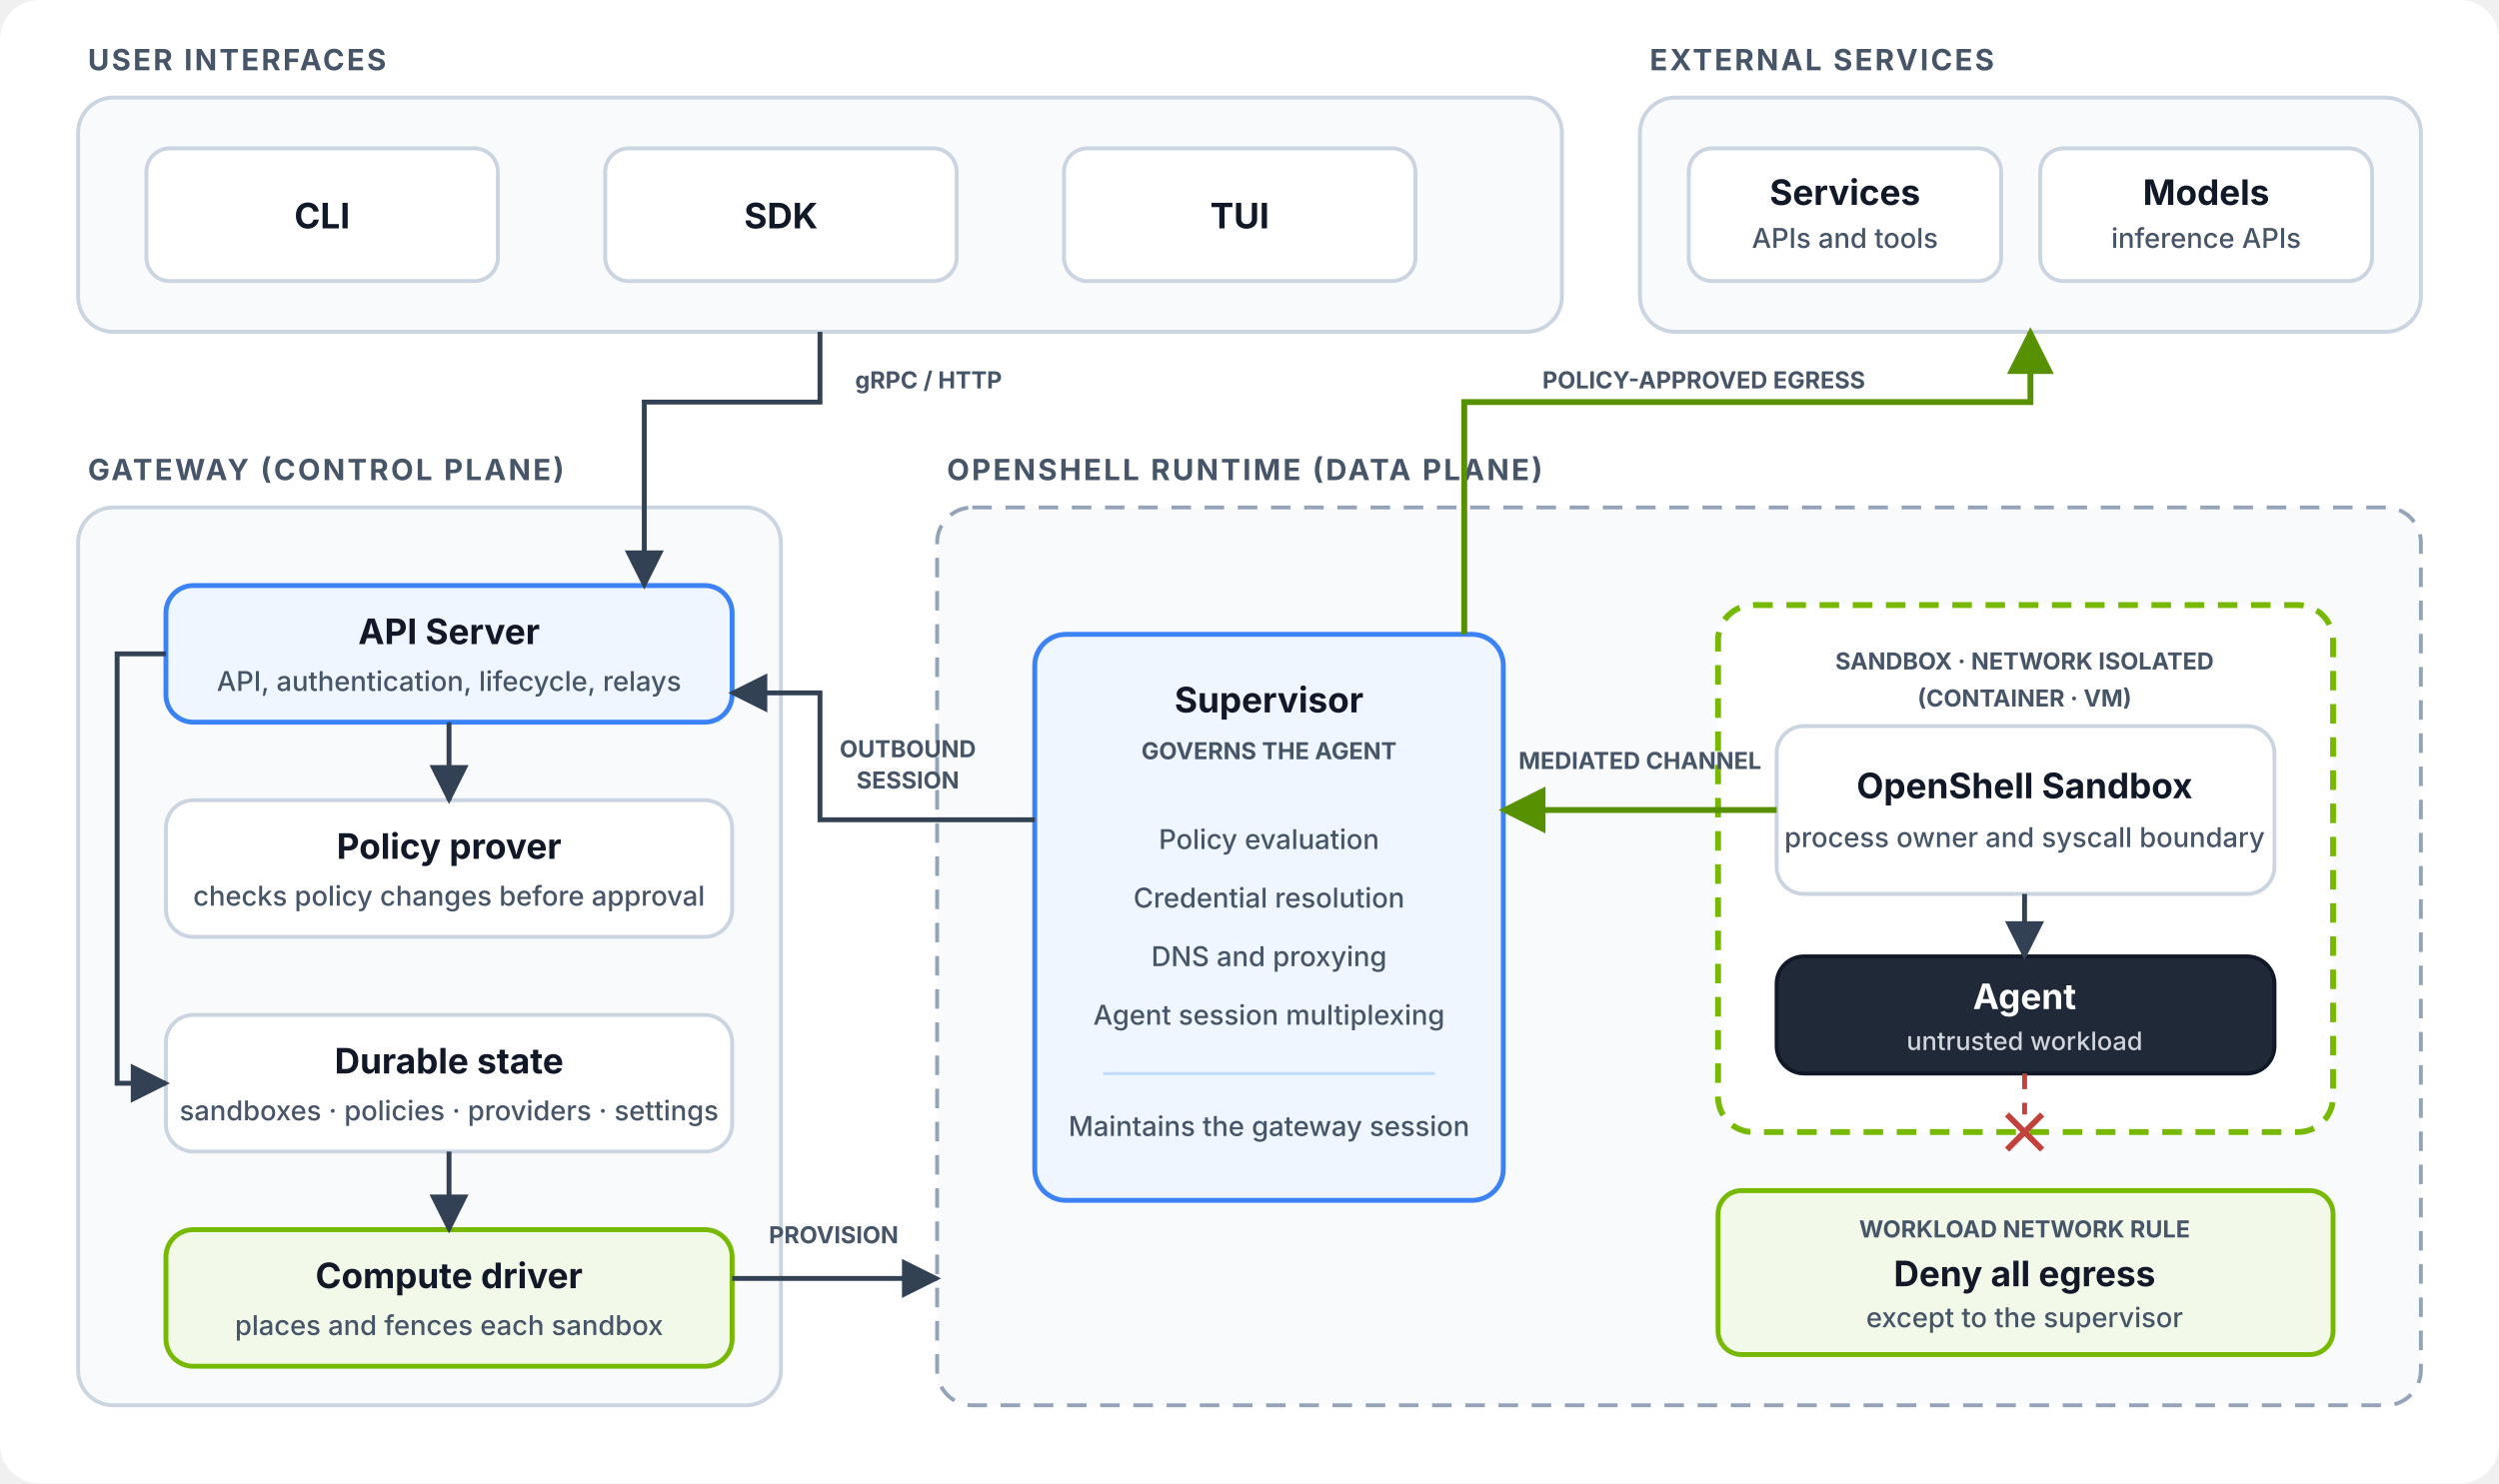
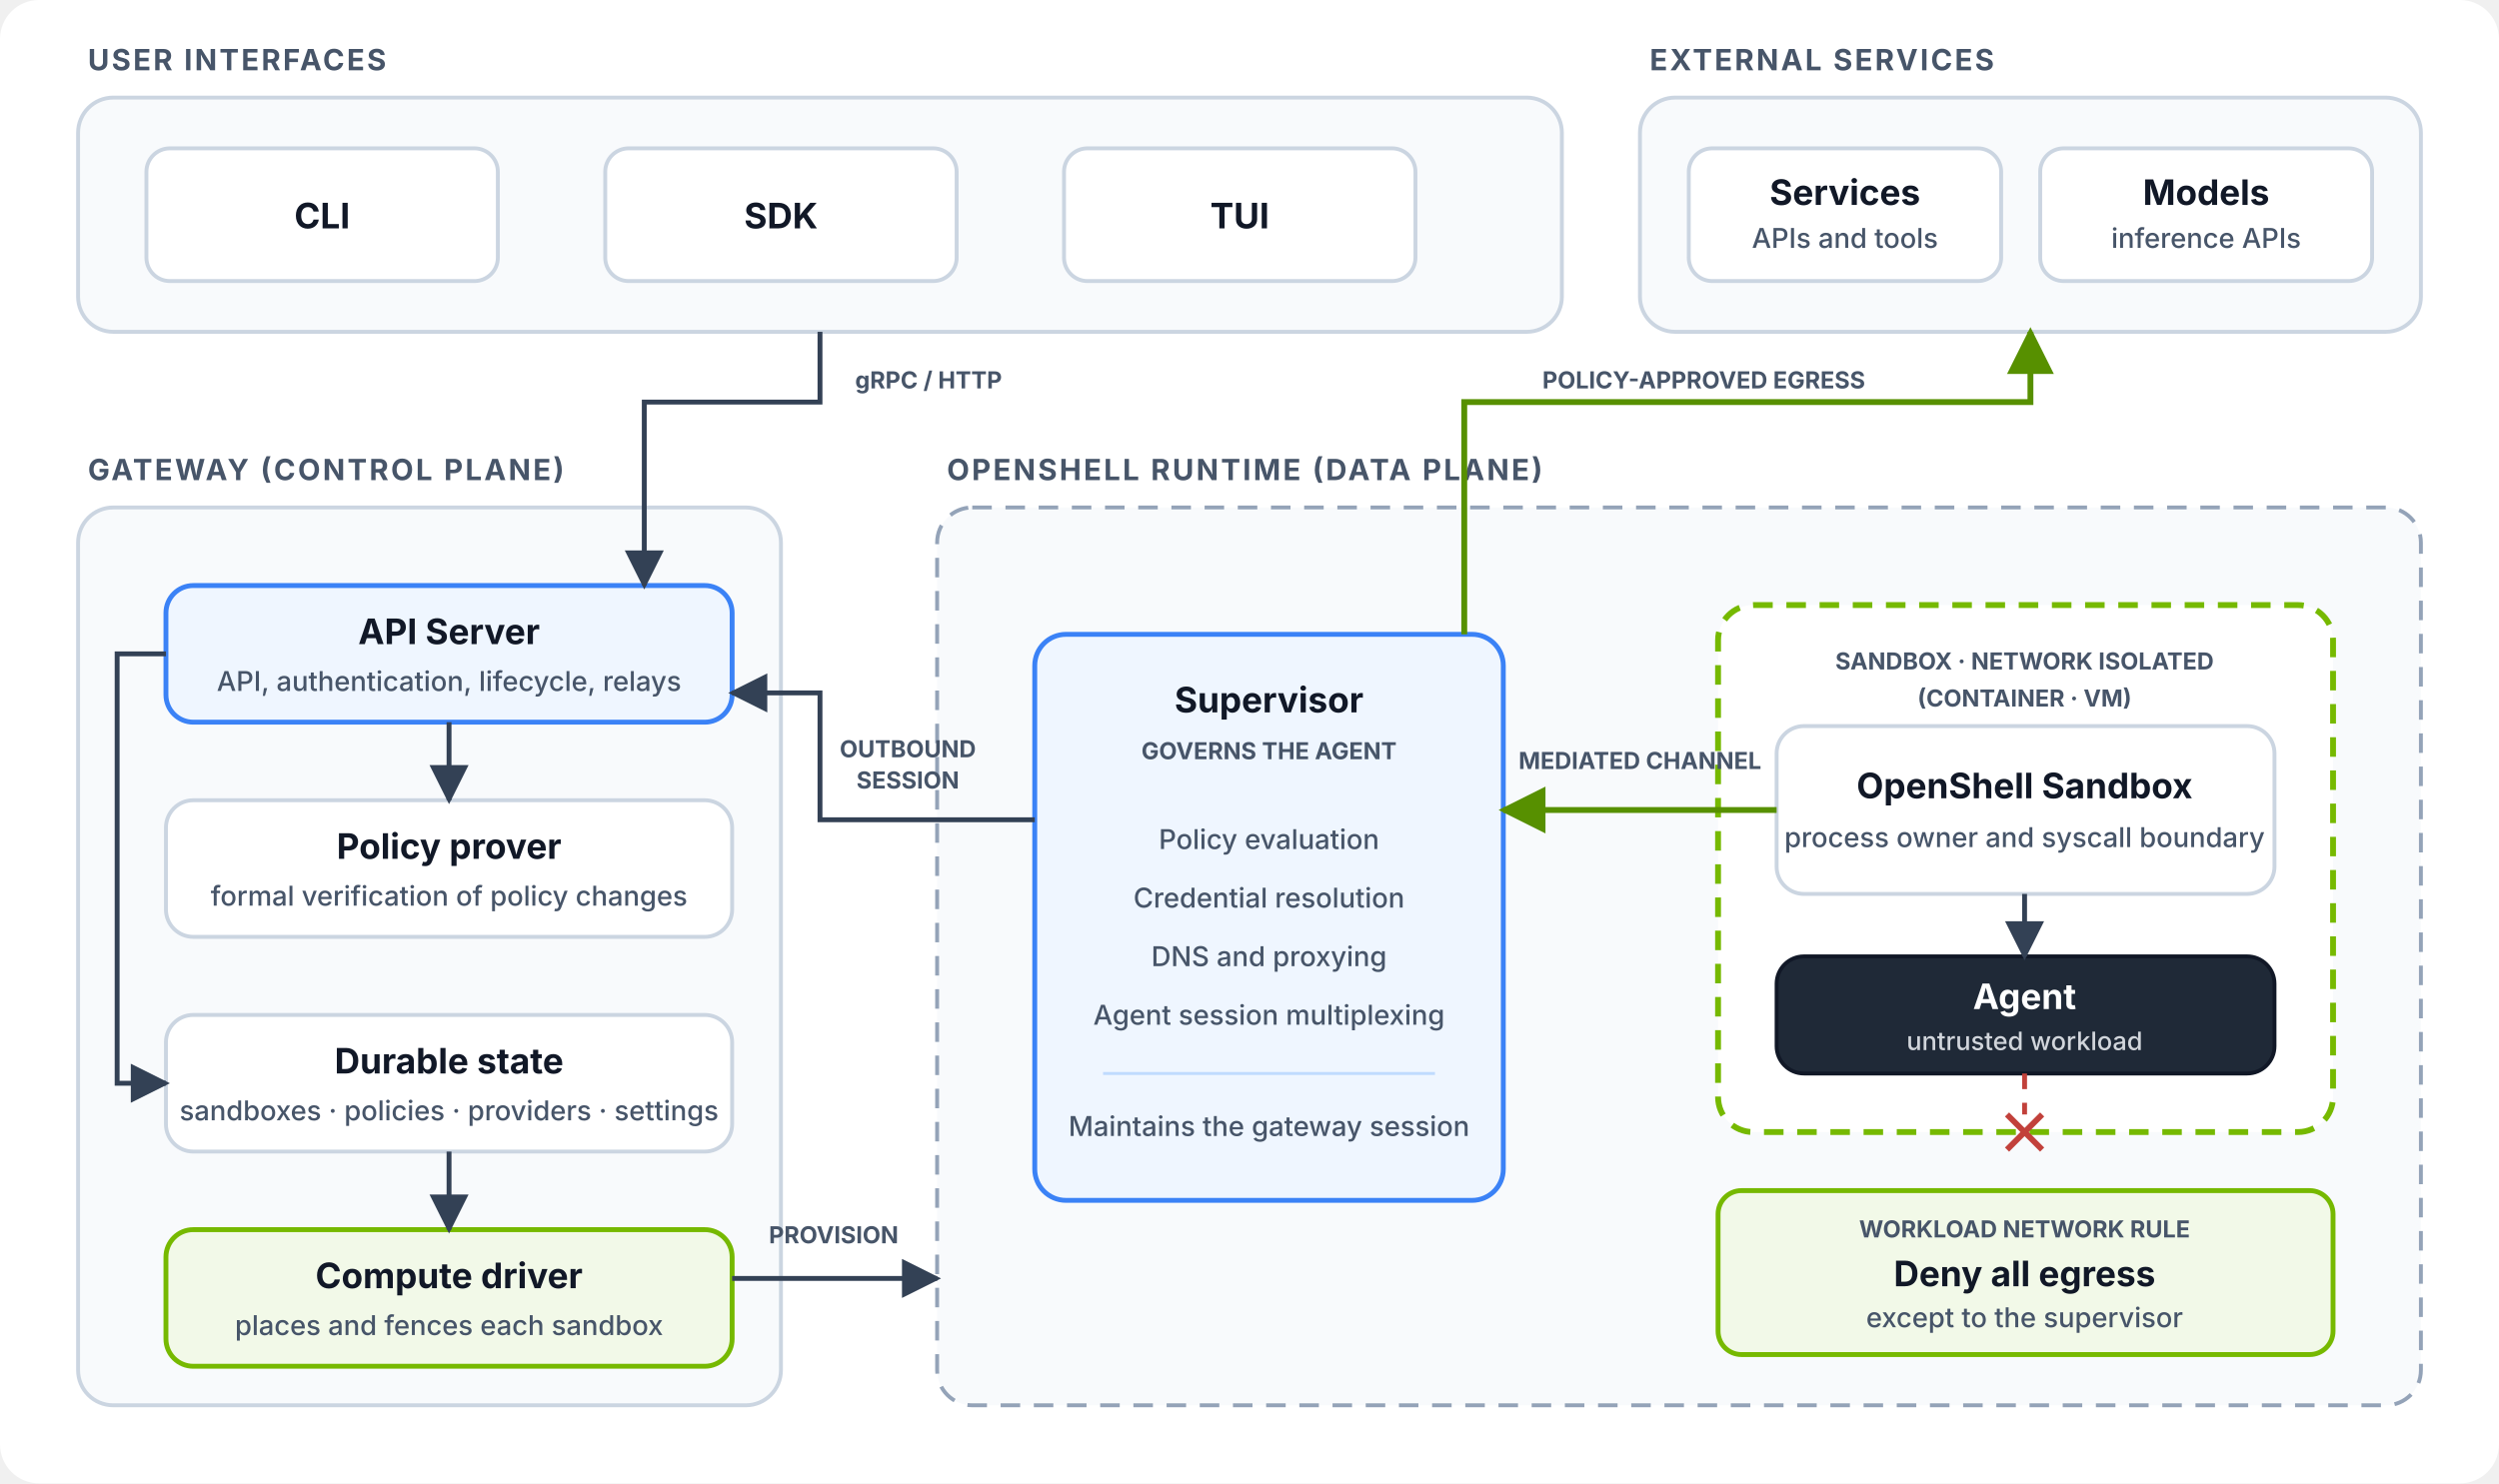
<svg xmlns="http://www.w3.org/2000/svg" width="1280" height="760" viewBox="0 0 1280 760" role="img" aria-labelledby="title desc">
  <defs>
    <marker id="arrow" viewBox="0 0 10 10" refX="9" refY="5" markerWidth="8" markerHeight="8" orient="auto-start-reverse">
      <path d="M 0 0 L 10 5 L 0 10 z" fill="#334155" />
    </marker>
    <marker id="arrow-green" viewBox="0 0 10 10" refX="9" refY="5" markerWidth="8" markerHeight="8" orient="auto-start-reverse">
      <path d="M 0 0 L 10 5 L 0 10 z" fill="#579000" />
    </marker>
    <style>
      .title { font: 700 28px -apple-system, BlinkMacSystemFont, "Segoe UI", sans-serif; fill: #111827; }
      .section { font: 700 15px -apple-system, BlinkMacSystemFont, "Segoe UI", sans-serif; fill: #475569; letter-spacing: .08em; }
      .label { font: 700 18px -apple-system, BlinkMacSystemFont, "Segoe UI", sans-serif; fill: #111827; }
      .small { font: 500 14px -apple-system, BlinkMacSystemFont, "Segoe UI", sans-serif; fill: #475569; }
      .tiny { font: 700 12px -apple-system, BlinkMacSystemFont, "Segoe UI", sans-serif; fill: #475569; }
      .box { fill: #ffffff; stroke: #cbd5e1; stroke-width: 2; }
      .soft { fill: #f8fafc; stroke: #cbd5e1; stroke-width: 2; }
      .green { fill: #f2f9e8; stroke: #76b900; stroke-width: 2.5; }
      .trusted { fill: #eff6ff; stroke: #3b82f6; stroke-width: 2.5; }
      .dark { fill: #1f2937; stroke: #111827; stroke-width: 2; }
      .line { fill: none; stroke: #334155; stroke-width: 2.5; marker-end: url(#arrow); }
      .flow { fill: none; stroke: #579000; stroke-width: 3; marker-end: url(#arrow-green); }
      .blocked { fill: none; stroke: #c2413b; stroke-width: 2.5; stroke-dasharray: 8 7; }
    </style>
  </defs>
  <rect width="1280" height="760" rx="20" fill="#ffffff" />
  <g transform="translate(0,-80)">
    <text x="45" y="116" class="section">USER INTERFACES</text>
    <rect x="40" y="130" width="760" height="120" rx="18" class="soft" />
    <rect x="75" y="156" width="180" height="68" rx="12" class="box" />
    <text x="165" y="197" text-anchor="middle" class="label">CLI</text>
    <rect x="310" y="156" width="180" height="68" rx="12" class="box" />
    <text x="400" y="197" text-anchor="middle" class="label">SDK</text>
    <rect x="545" y="156" width="180" height="68" rx="12" class="box" />
    <text x="635" y="197" text-anchor="middle" class="label">TUI</text>
    <text x="845" y="116" class="section">EXTERNAL SERVICES</text>
    <rect x="840" y="130" width="400" height="120" rx="18" class="soft" />
    <rect x="865" y="156" width="160" height="68" rx="12" class="box" />
    <text x="945" y="185" text-anchor="middle" class="label">Services</text>
    <text x="945" y="207" text-anchor="middle" class="small">APIs and tools</text>
    <rect x="1045" y="156" width="170" height="68" rx="12" class="box" />
    <text x="1130" y="185" text-anchor="middle" class="label">Models</text>
    <text x="1130" y="207" text-anchor="middle" class="small">inference APIs</text>
    <text x="45" y="326" class="section">GATEWAY (CONTROL PLANE)</text>
    <rect x="40" y="340" width="360" height="460" rx="18" class="soft" />
    <rect x="85" y="380" width="290" height="70" rx="14" class="trusted" />
    <text x="230" y="410" text-anchor="middle" class="label">API Server</text>
    <text x="230" y="434" text-anchor="middle" class="small">API, authentication, lifecycle, relays</text>
    <rect x="85" y="490" width="290" height="70" rx="14" class="box" />
    <text x="230" y="520" text-anchor="middle" class="label">Policy prover</text>
-     <text x="230" y="544" text-anchor="middle" class="small">checks policy changes before approval</text>
+     <text x="230" y="544" text-anchor="middle" class="small">formal verification of policy changes</text>
    <rect x="85" y="600" width="290" height="70" rx="14" class="box" />
    <text x="230" y="630" text-anchor="middle" class="label">Durable state</text>
    <text x="230" y="654" text-anchor="middle" class="small">sandboxes · policies · providers · settings</text>
    <rect x="85" y="710" width="290" height="70" rx="14" class="green" />
    <text x="230" y="740" text-anchor="middle" class="label">Compute driver</text>
    <text x="230" y="764" text-anchor="middle" class="small">places and fences each sandbox</text>
    <path d="M230 450 V490" class="line" />
    <path d="M85 415 H60 V635 H85" class="line" />
    <path d="M230 670 V710" class="line" />
    <text x="485" y="326" class="section">OPENSHELL RUNTIME (DATA PLANE)</text>
    <rect x="480" y="340" width="760" height="460" rx="18" fill="#f8fafc" stroke="#94a3b8" stroke-width="2" stroke-dasharray="10 7" />
    <rect x="530" y="405" width="240" height="290" rx="16" class="trusted" />
    <text x="650" y="445" text-anchor="middle" class="label">Supervisor</text>
    <text x="650" y="469" text-anchor="middle" class="tiny">GOVERNS THE AGENT</text>
    <text x="650" y="515" text-anchor="middle" class="small">Policy evaluation</text>
    <text x="650" y="545" text-anchor="middle" class="small">Credential resolution</text>
    <text x="650" y="575" text-anchor="middle" class="small">DNS and proxying</text>
    <text x="650" y="605" text-anchor="middle" class="small">Agent session multiplexing</text>
    <line x1="565" y1="630" x2="735" y2="630" stroke="#bfdbfe" stroke-width="1.5" />
    <text x="650" y="662" text-anchor="middle" class="small">Maintains the gateway session</text>
    <rect x="880" y="390" width="315" height="270" rx="18" fill="#ffffff" stroke="#76b900" stroke-width="3" stroke-dasharray="10 7" />
    <text x="1037" y="423" text-anchor="middle" class="tiny">SANDBOX · NETWORK ISOLATED</text>
    <text x="1037" y="442" text-anchor="middle" class="tiny">(CONTAINER · VM)</text>
    <rect x="910" y="452" width="255" height="86" rx="14" class="box" />
    <text x="1037" y="489" text-anchor="middle" class="label">OpenShell Sandbox</text>
    <text x="1037" y="514" text-anchor="middle" class="small">process owner and syscall boundary</text>
    <rect x="910" y="570" width="255" height="60" rx="14" class="dark" />
    <text x="1037" y="597" text-anchor="middle" style="font:700 18px -apple-system,BlinkMacSystemFont,'Segoe UI',sans-serif;fill:#fff">Agent</text>
    <text x="1037" y="618" text-anchor="middle" style="font:500 13px -apple-system,BlinkMacSystemFont,'Segoe UI',sans-serif;fill:#d1d5db">untrusted workload</text>
    <path d="M1037 538 V570" class="line" />
    <path d="M910 495 H770" class="flow" />
    <text x="840" y="474" text-anchor="middle" class="tiny">MEDIATED CHANNEL</text>
    <path d="M1037 630 V651" class="blocked" />
    <line x1="1028" y1="651" x2="1046" y2="669" stroke="#c2413b" stroke-width="3" />
    <line x1="1046" y1="651" x2="1028" y2="669" stroke="#c2413b" stroke-width="3" />
    <rect x="880" y="690" width="315" height="84" rx="12" class="green" />
    <text x="1037" y="714" text-anchor="middle" class="tiny">WORKLOAD NETWORK RULE</text>
    <text x="1037" y="739" text-anchor="middle" class="label">Deny all egress</text>
    <text x="1037" y="760" text-anchor="middle" class="small">except to the supervisor</text>
    <path d="M420 250 V286 H330 V380" class="line" />
    <text x="438" y="279" class="tiny">gRPC / HTTP</text>
    <path d="M530 500 H420 V435 H375" class="line" />
    <text x="465" y="468" text-anchor="middle" class="tiny">OUTBOUND</text>
    <text x="465" y="484" text-anchor="middle" class="tiny">SESSION</text>
    <path d="M375 735 H480" class="line" />
    <text x="427" y="717" text-anchor="middle" class="tiny">PROVISION</text>
    <path d="M750 405 V286 H1040 V250" class="flow" />
    <text x="790" y="279" class="tiny">POLICY-APPROVED EGRESS</text>
  </g>
</svg>
